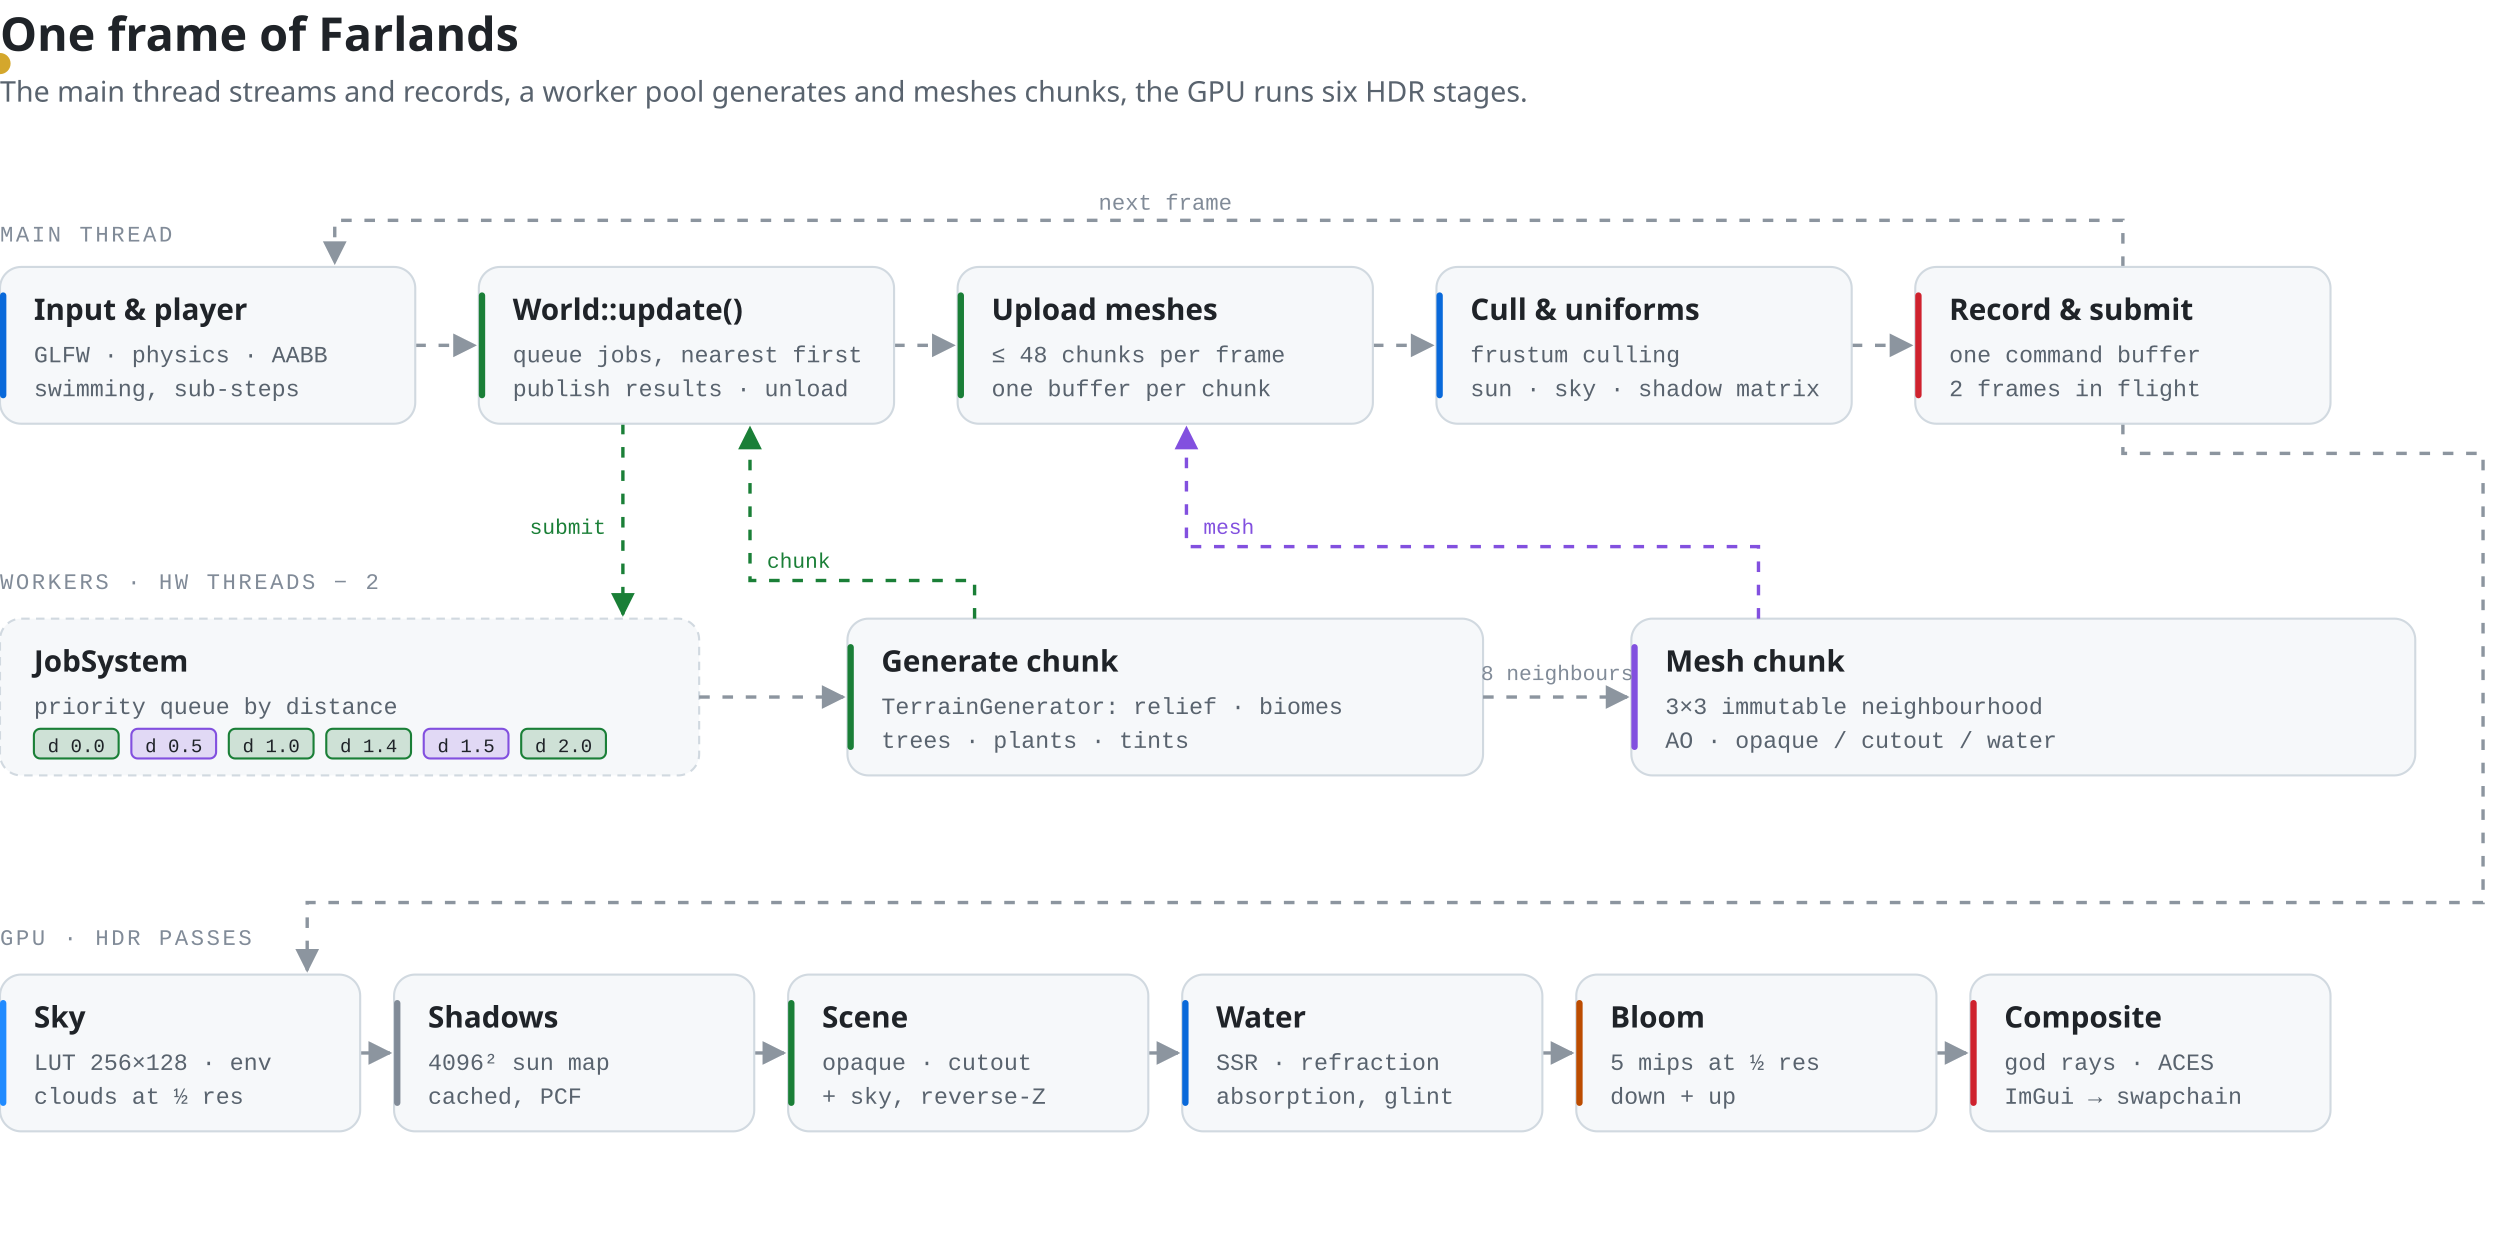
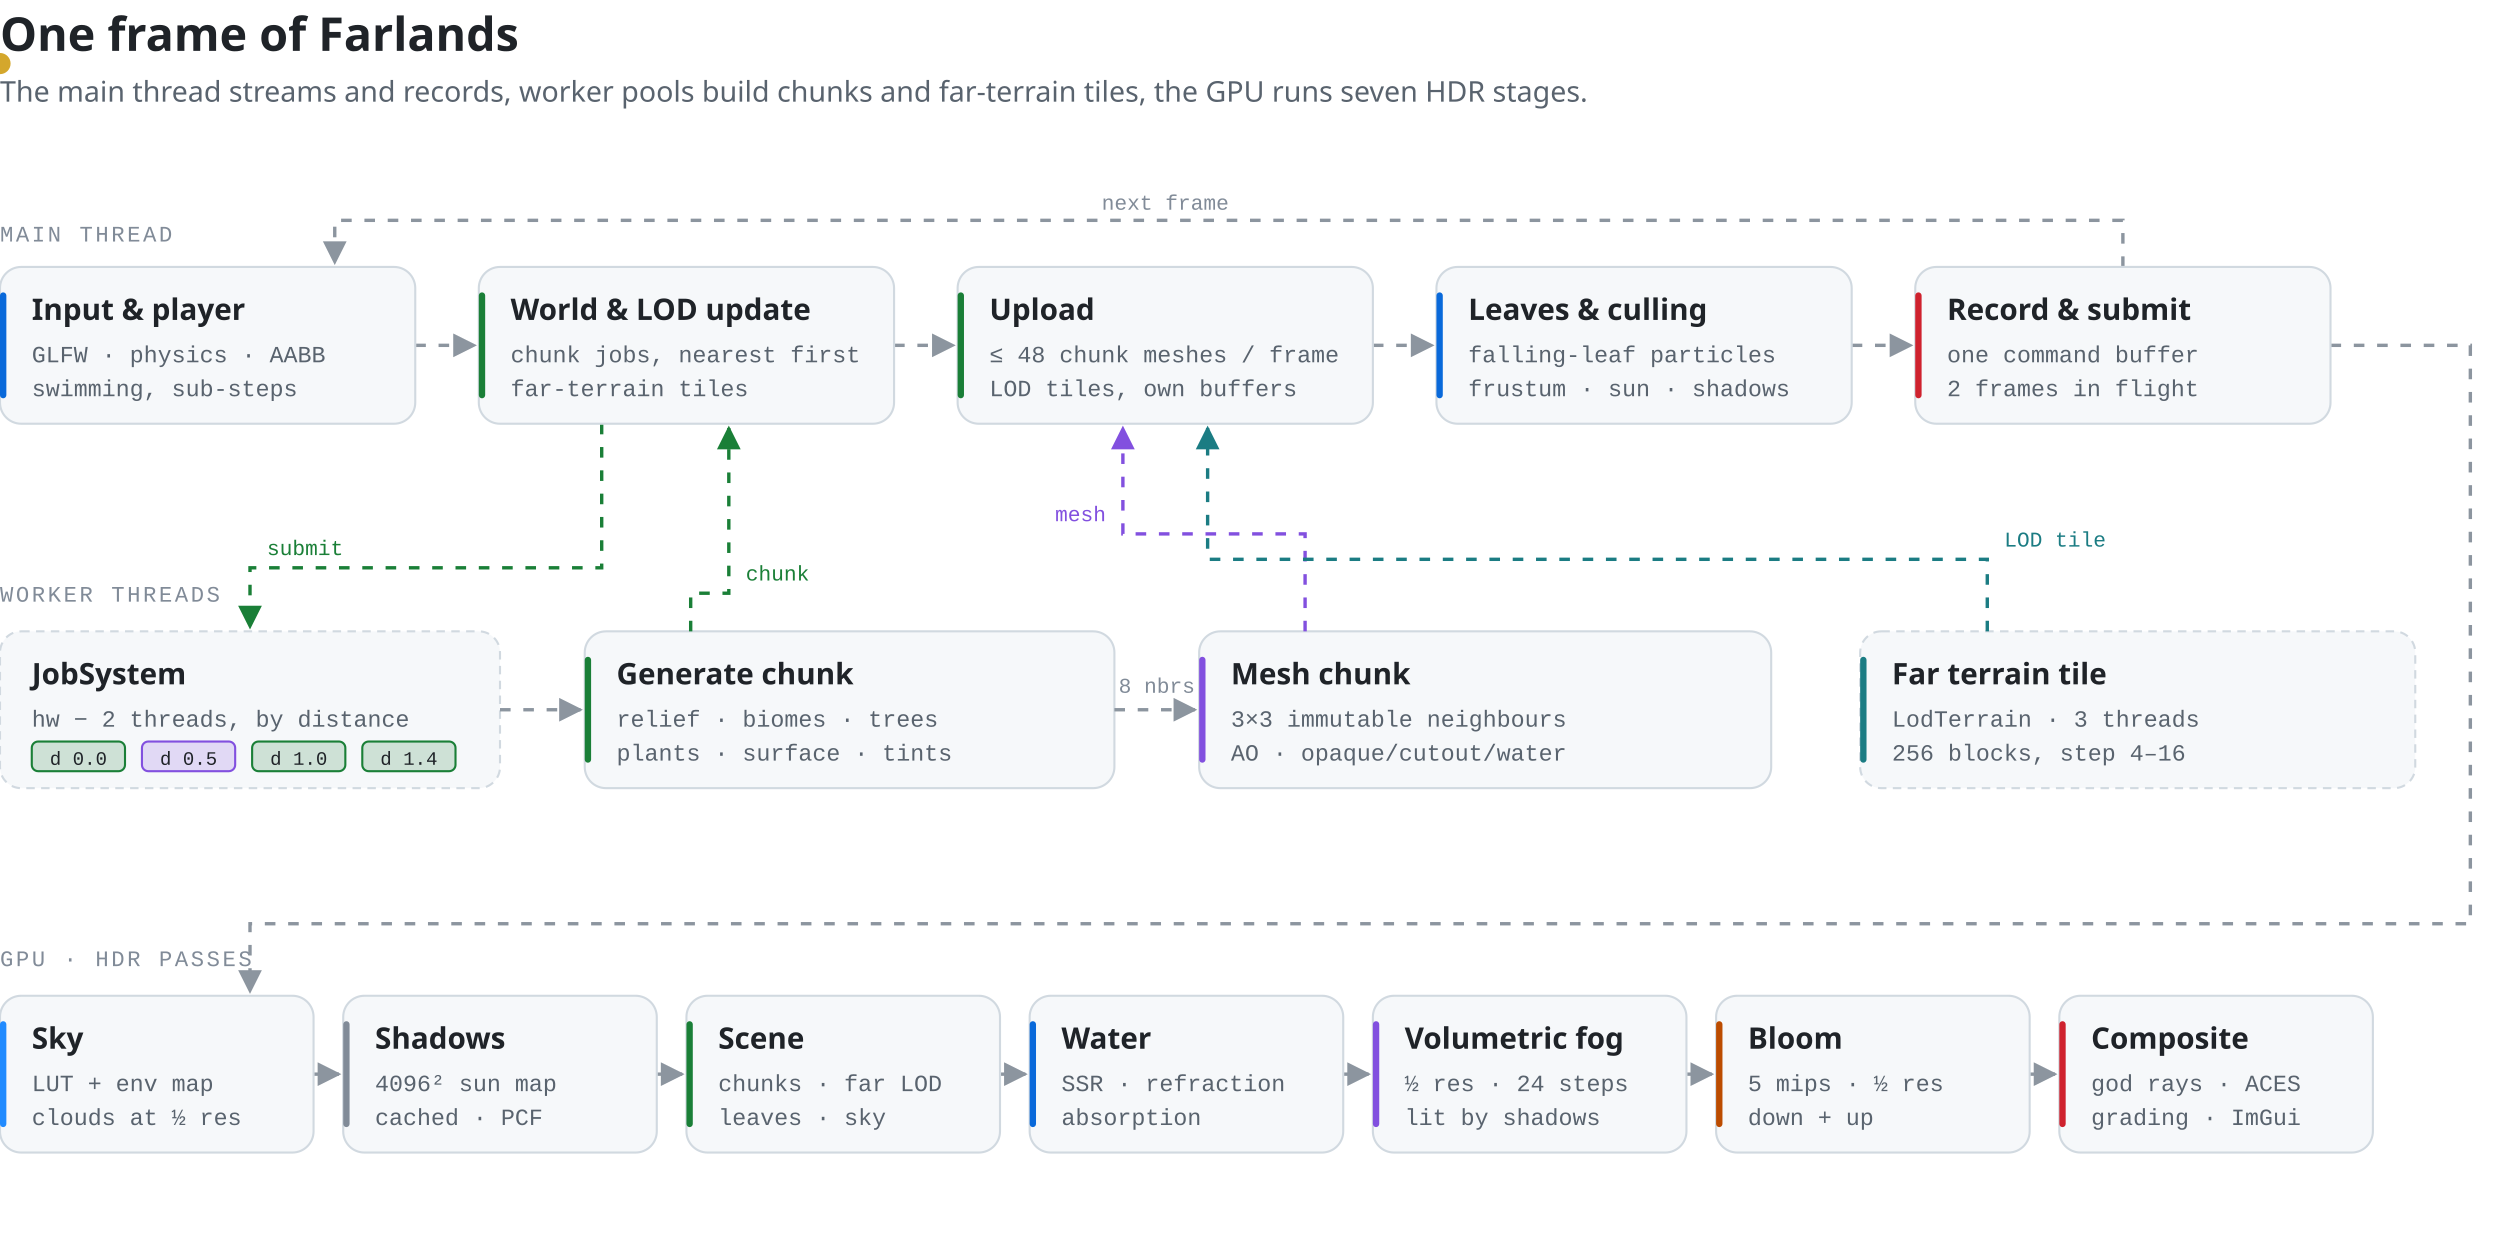
<svg xmlns="http://www.w3.org/2000/svg" viewBox="0 0 1180 590" width="1180" height="590" role="img" aria-labelledby="title desc">
  <style>
.sans{font-family:-apple-system,BlinkMacSystemFont,'Segoe UI','Noto Sans',Helvetica,Arial,sans-serif}
.mono{font-family:ui-monospace,SFMono-Regular,'SF Mono',Menlo,Consolas,'Liberation Mono',monospace}
.h1{font-size:22px;font-weight:700;fill:#1f2328}
.sub{font-size:13.5px;fill:#59636e}
.lbl{font-size:13px;fill:#1f2328}
.small{font-size:11.5px;fill:#59636e}
@media (prefers-reduced-motion: reduce){*{animation:none!important}}

.flow{stroke-dasharray:5 6;animation:dash 1s linear infinite}
@keyframes dash{from{stroke-dashoffset:22}to{stroke-dashoffset:0}}
.hl{animation:hl 5s ease-out infinite}
.hlw{animation:hl 2s ease-out infinite}
@keyframes hl{0%{stroke:#d4a72c;stroke-width:2}16%,100%{stroke:#d1d9e0;stroke-width:1}}
.job{animation:job 3s linear infinite}
- @keyframes job{0%{transform:translateX(0);opacity:0}12%{opacity:1}85%{opacity:1}100%{transform:translateX(46px);opacity:0}}
+ @keyframes job{0%{transform:translateX(0);opacity:0}12%{opacity:1}85%{opacity:1}100%{transform:translateX(52px);opacity:0}}
</style>
  <defs>
    <marker id="ah0" viewBox="0 0 10 10" refX="9" refY="5" markerWidth="7" markerHeight="7" orient="auto-start-reverse">
      <path d="M0,0 L10,5 L0,10 z" fill="#8c959f" />
    </marker>
    <marker id="ah1" viewBox="0 0 10 10" refX="9" refY="5" markerWidth="7" markerHeight="7" orient="auto-start-reverse">
      <path d="M0,0 L10,5 L0,10 z" fill="#1a7f37" />
    </marker>
    <marker id="ah2" viewBox="0 0 10 10" refX="9" refY="5" markerWidth="7" markerHeight="7" orient="auto-start-reverse">
      <path d="M0,0 L10,5 L0,10 z" fill="#8250df" />
    </marker>
+     <marker id="ah3" viewBox="0 0 10 10" refX="9" refY="5" markerWidth="7" markerHeight="7" orient="auto-start-reverse">
+       <path d="M0,0 L10,5 L0,10 z" fill="#1b7c83" />
+     </marker>
  </defs>
  <text x="0" y="24" class="sans h1">One frame of Farlands</text>
-   <text x="0" y="48" class="sans sub">The main thread streams and records, a worker pool generates and meshes chunks, the GPU runs six HDR stages.</text>
+   <text x="0" y="48" class="sans sub">The main thread streams and records, worker pools build chunks and far-terrain tiles, the GPU runs seven HDR stages.</text>
  <g transform="translate(0 30)">
    <text x="0" y="84" class="mono" font-size="10.5" letter-spacing="1.2" fill="#818b98">MAIN THREAD</text>
    <path d="M1002.0,96 V74 H158.0 V94" fill="none" stroke="#8c959f" stroke-width="1.6" class="flow" marker-end="url(#ah0)" />
-     <text x="550.0" y="69" text-anchor="middle" class="mono" font-size="10.5" fill="#818b98">next frame</text>
+     <text x="550.0" y="69" text-anchor="middle" class="mono" font-size="10" fill="#818b98">next frame</text>
    <path d="M196,133.0 H224" fill="none" stroke="#8c959f" stroke-width="1.6" class="flow" marker-end="url(#ah0)" />
    <path d="M422,133.0 H450" fill="none" stroke="#8c959f" stroke-width="1.6" class="flow" marker-end="url(#ah0)" />
    <path d="M648,133.0 H676" fill="none" stroke="#8c959f" stroke-width="1.6" class="flow" marker-end="url(#ah0)" />
    <path d="M874,133.0 H902" fill="none" stroke="#8c959f" stroke-width="1.6" class="flow" marker-end="url(#ah0)" />
-     <text x="0" y="248" class="mono" font-size="10.5" letter-spacing="1.2" fill="#818b98">WORKERS · HW THREADS − 2</text>
-     <rect x="0" y="262" width="330" height="74" rx="10" fill="#f6f8fa" stroke="#d1d9e0" stroke-dasharray="4 3" />
-     <text x="16" y="287" class="sans" font-size="14" font-weight="700" fill="#1f2328">JobSystem</text>
-     <text x="16" y="307" class="mono" font-size="11" fill="#59636e">priority queue by distance</text>
-     <g class="job" style="animation-delay:0.0s">
-       <rect x="16" y="314" width="40" height="14" rx="3" fill="#1a7f37" fill-opacity=".18" stroke="#1a7f37" />
-       <text x="36" y="325" text-anchor="middle" class="mono" font-size="9" fill="#1f2328">d 0.0</text>
+     <text x="0" y="254" class="mono" font-size="10.5" letter-spacing="1.2" fill="#818b98">WORKER THREADS</text>
+     <rect x="0" y="268" width="236" height="74" rx="10" fill="#f6f8fa" stroke="#d1d9e0" stroke-dasharray="4 3" />
+     <text x="15" y="293" class="sans" font-size="14" font-weight="700" fill="#1f2328">JobSystem</text>
+     <text x="15" y="313" class="mono" font-size="11" fill="#59636e">hw − 2 threads, by distance</text>
+     <g class="job" style="animation-delay:0.00s">
+       <rect x="15" y="320" width="44" height="14" rx="3" fill="#1a7f37" fill-opacity=".18" stroke="#1a7f37" />
+       <text x="37" y="331" text-anchor="middle" class="mono" font-size="9" fill="#1f2328">d 0.0</text>
    </g>
-     <g class="job" style="animation-delay:-0.5s">
-       <rect x="62" y="314" width="40" height="14" rx="3" fill="#8250df" fill-opacity=".18" stroke="#8250df" />
-       <text x="82" y="325" text-anchor="middle" class="mono" font-size="9" fill="#1f2328">d 0.5</text>
+     <g class="job" style="animation-delay:-0.75s">
+       <rect x="67" y="320" width="44" height="14" rx="3" fill="#8250df" fill-opacity=".18" stroke="#8250df" />
+       <text x="89" y="331" text-anchor="middle" class="mono" font-size="9" fill="#1f2328">d 0.5</text>
    </g>
-     <g class="job" style="animation-delay:-1.0s">
-       <rect x="108" y="314" width="40" height="14" rx="3" fill="#1a7f37" fill-opacity=".18" stroke="#1a7f37" />
-       <text x="128" y="325" text-anchor="middle" class="mono" font-size="9" fill="#1f2328">d 1.0</text>
+     <g class="job" style="animation-delay:-1.50s">
+       <rect x="119" y="320" width="44" height="14" rx="3" fill="#1a7f37" fill-opacity=".18" stroke="#1a7f37" />
+       <text x="141" y="331" text-anchor="middle" class="mono" font-size="9" fill="#1f2328">d 1.0</text>
    </g>
-     <g class="job" style="animation-delay:-1.5s">
-       <rect x="154" y="314" width="40" height="14" rx="3" fill="#1a7f37" fill-opacity=".18" stroke="#1a7f37" />
-       <text x="174" y="325" text-anchor="middle" class="mono" font-size="9" fill="#1f2328">d 1.4</text>
+     <g class="job" style="animation-delay:-2.25s">
+       <rect x="171" y="320" width="44" height="14" rx="3" fill="#1a7f37" fill-opacity=".18" stroke="#1a7f37" />
+       <text x="193" y="331" text-anchor="middle" class="mono" font-size="9" fill="#1f2328">d 1.4</text>
    </g>
-     <g class="job" style="animation-delay:-2.0s">
-       <rect x="200" y="314" width="40" height="14" rx="3" fill="#8250df" fill-opacity=".18" stroke="#8250df" />
-       <text x="220" y="325" text-anchor="middle" class="mono" font-size="9" fill="#1f2328">d 1.5</text>
-     </g>
-     <g class="job" style="animation-delay:-2.5s">
-       <rect x="246" y="314" width="40" height="14" rx="3" fill="#1a7f37" fill-opacity=".18" stroke="#1a7f37" />
-       <text x="266" y="325" text-anchor="middle" class="mono" font-size="9" fill="#1f2328">d 2.0</text>
-     </g>
-     <rect x="400" y="262" width="300" height="74" rx="10" fill="#f6f8fa" stroke="#d1d9e0" class="hlw" style="animation-delay:0.60s" />
-     <rect x="400" y="274" width="3" height="50" rx="1.5" fill="#1a7f37" />
-     <text x="416" y="287" class="sans" font-size="14" font-weight="700" fill="#1f2328">Generate chunk</text>
-     <text x="416" y="307" class="mono" font-size="11" fill="#59636e">TerrainGenerator: relief · biomes</text>
-     <text x="416" y="323" class="mono" font-size="11" fill="#59636e">trees · plants · tints</text>
-     <rect x="770" y="262" width="370" height="74" rx="10" fill="#f6f8fa" stroke="#d1d9e0" class="hlw" style="animation-delay:1.60s" />
-     <rect x="770" y="274" width="3" height="50" rx="1.5" fill="#8250df" />
-     <text x="786" y="287" class="sans" font-size="14" font-weight="700" fill="#1f2328">Mesh chunk</text>
-     <text x="786" y="307" class="mono" font-size="11" fill="#59636e">3×3 immutable neighbourhood</text>
-     <text x="786" y="323" class="mono" font-size="11" fill="#59636e">AO · opaque / cutout / water</text>
-     <path d="M330,299.0 H398" fill="none" stroke="#8c959f" stroke-width="1.6" class="flow" marker-end="url(#ah0)" />
-     <path d="M700,299.0 H768" fill="none" stroke="#8c959f" stroke-width="1.6" class="flow" marker-end="url(#ah0)" />
-     <text x="735.0" y="291.0" text-anchor="middle" class="mono" font-size="10" fill="#818b98">8 neighbours</text>
-     <path d="M294.0,170 V260" fill="none" stroke="#1a7f37" stroke-width="1.6" class="flow c" marker-end="url(#ah1)" />
-     <text x="286.0" y="222" text-anchor="end" class="mono" font-size="10" fill="#1a7f37">submit</text>
-     <path d="M460,262 V244 H354.0 V172" fill="none" stroke="#1a7f37" stroke-width="1.6" class="flow c" marker-end="url(#ah1)" />
-     <text x="362.0" y="238" class="mono" font-size="10" fill="#1a7f37">chunk</text>
-     <path d="M830,262 V228 H560.0 V172" fill="none" stroke="#8250df" stroke-width="1.6" class="flow c" marker-end="url(#ah2)" />
-     <text x="568.0" y="222" class="mono" font-size="10" fill="#8250df">mesh</text>
-     <text x="0" y="416" class="mono" font-size="10.5" letter-spacing="1.2" fill="#818b98">GPU · HDR PASSES</text>
-     <path d="M1002.0,170 V184 H1172 V396 H145 V428" fill="none" stroke="#8c959f" stroke-width="1.6" class="flow" marker-end="url(#ah0)" />
-     <path d="M170,467.0 H184" fill="none" stroke="#8c959f" stroke-width="1.6" class="flow" marker-end="url(#ah0)" />
-     <path d="M356,467.0 H370" fill="none" stroke="#8c959f" stroke-width="1.6" class="flow" marker-end="url(#ah0)" />
-     <path d="M542,467.0 H556" fill="none" stroke="#8c959f" stroke-width="1.6" class="flow" marker-end="url(#ah0)" />
-     <path d="M728,467.0 H742" fill="none" stroke="#8c959f" stroke-width="1.6" class="flow" marker-end="url(#ah0)" />
-     <path d="M914,467.0 H928" fill="none" stroke="#8c959f" stroke-width="1.6" class="flow" marker-end="url(#ah0)" />
+     <rect x="276" y="268" width="250" height="74" rx="10" fill="#f6f8fa" stroke="#d1d9e0" class="hlw" style="animation-delay:0.30s" />
+     <rect x="276" y="280" width="3" height="50" rx="1.5" fill="#1a7f37" />
+     <text x="291" y="293" class="sans" font-size="14" font-weight="700" fill="#1f2328">Generate chunk</text>
+     <text x="291" y="313" class="mono" font-size="11" fill="#59636e">relief · biomes · trees</text>
+     <text x="291" y="329" class="mono" font-size="11" fill="#59636e">plants · surface · tints</text>
+     <rect x="566" y="268" width="270" height="74" rx="10" fill="#f6f8fa" stroke="#d1d9e0" class="hlw" style="animation-delay:1.30s" />
+     <rect x="566" y="280" width="3" height="50" rx="1.5" fill="#8250df" />
+     <text x="581" y="293" class="sans" font-size="14" font-weight="700" fill="#1f2328">Mesh chunk</text>
+     <text x="581" y="313" class="mono" font-size="11" fill="#59636e">3×3 immutable neighbours</text>
+     <text x="581" y="329" class="mono" font-size="11" fill="#59636e">AO · opaque/cutout/water</text>
+     <rect x="878" y="268" width="262" height="74" rx="10" fill="#f6f8fa" stroke="#d1d9e0" class="hlw" style="animation-delay:0.80s" stroke-dasharray="4 3" />
+     <rect x="878" y="280" width="3" height="50" rx="1.5" fill="#1b7c83" />
+     <text x="893" y="293" class="sans" font-size="14" font-weight="700" fill="#1f2328">Far terrain tile</text>
+     <text x="893" y="313" class="mono" font-size="11" fill="#59636e">LodTerrain · 3 threads</text>
+     <text x="893" y="329" class="mono" font-size="11" fill="#59636e">256 blocks, step 4–16</text>
+     <path d="M236,305.0 H274" fill="none" stroke="#8c959f" stroke-width="1.6" class="flow" marker-end="url(#ah0)" />
+     <path d="M526,305.0 H564" fill="none" stroke="#8c959f" stroke-width="1.6" class="flow" marker-end="url(#ah0)" />
+     <text x="546.0" y="297.0" text-anchor="middle" class="mono" font-size="10" fill="#818b98">8 nbrs</text>
+     <path d="M284.0,170 V238 H118.0 V266" fill="none" stroke="#1a7f37" stroke-width="1.6" class="flow c" marker-end="url(#ah1)" />
+     <text x="126.0" y="232" text-anchor="start" class="mono" font-size="10" fill="#1a7f37">submit</text>
+     <path d="M326,268 V250 H344.0 V172" fill="none" stroke="#1a7f37" stroke-width="1.6" class="flow c" marker-end="url(#ah1)" />
+     <text x="352.0" y="244" text-anchor="start" class="mono" font-size="10" fill="#1a7f37">chunk</text>
+     <path d="M616,268 V222 H530.0 V172" fill="none" stroke="#8250df" stroke-width="1.6" class="flow c" marker-end="url(#ah2)" />
+     <text x="522.0" y="216" text-anchor="end" class="mono" font-size="10" fill="#8250df">mesh</text>
+     <path d="M938,268 V234 H570.0 V172" fill="none" stroke="#1b7c83" stroke-width="1.6" class="flow c" marker-end="url(#ah3)" />
+     <text x="946" y="228" text-anchor="start" class="mono" font-size="10" fill="#1b7c83">LOD tile</text>
+     <text x="0" y="426" class="mono" font-size="10.5" letter-spacing="1.2" fill="#818b98">GPU · HDR PASSES</text>
+     <path d="M1100,133.0 H1166 V406 H118 V438" fill="none" stroke="#8c959f" stroke-width="1.6" class="flow" marker-end="url(#ah0)" />
+     <path d="M148,477.0 H160" fill="none" stroke="#8c959f" stroke-width="1.6" class="flow" marker-end="url(#ah0)" />
+     <path d="M310,477.0 H322" fill="none" stroke="#8c959f" stroke-width="1.6" class="flow" marker-end="url(#ah0)" />
+     <path d="M472,477.0 H484" fill="none" stroke="#8c959f" stroke-width="1.6" class="flow" marker-end="url(#ah0)" />
+     <path d="M634,477.0 H646" fill="none" stroke="#8c959f" stroke-width="1.6" class="flow" marker-end="url(#ah0)" />
+     <path d="M796,477.0 H808" fill="none" stroke="#8c959f" stroke-width="1.6" class="flow" marker-end="url(#ah0)" />
+     <path d="M958,477.0 H970" fill="none" stroke="#8c959f" stroke-width="1.6" class="flow" marker-end="url(#ah0)" />
    <circle r="5" fill="#d4a72c">
      <animateMotion dur="5s" repeatCount="indefinite" path="M98.0,133.0 H1002.0 V74 H98.0 Z" />
    </circle>
    <circle r="4.5" fill="#218bff" opacity="0">
-       <animateMotion dur="5s" repeatCount="indefinite" path="M85.0,467.0 H1015.0" keyPoints="0;0;1;1" keyTimes="0;.42;.95;1" calcMode="linear" />
+       <animateMotion dur="5s" repeatCount="indefinite" path="M74.0,477.0 H1046.0" keyPoints="0;0;1;1" keyTimes="0;.42;.95;1" calcMode="linear" />
      <animate attributeName="opacity" dur="5s" repeatCount="indefinite" values="0;0;1;1;0" keyTimes="0;.41;.43;.94;1" />
    </circle>
    <rect x="0" y="96" width="196" height="74" rx="10" fill="#f6f8fa" stroke="#d1d9e0" class="hl" style="animation-delay:-0.15s" />
    <rect x="0" y="108" width="3" height="50" rx="1.5" fill="#0969da" />
-     <text x="16" y="121" class="sans" font-size="14" font-weight="700" fill="#1f2328">Input &amp; player</text>
-     <text x="16" y="141" class="mono" font-size="11" fill="#59636e">GLFW · physics · AABB</text>
-     <text x="16" y="157" class="mono" font-size="11" fill="#59636e">swimming, sub-steps</text>
+     <text x="15" y="121" class="sans" font-size="14" font-weight="700" fill="#1f2328">Input &amp; player</text>
+     <text x="15" y="141" class="mono" font-size="11" fill="#59636e">GLFW · physics · AABB</text>
+     <text x="15" y="157" class="mono" font-size="11" fill="#59636e">swimming, sub-steps</text>
    <rect x="226" y="96" width="196" height="74" rx="10" fill="#f6f8fa" stroke="#d1d9e0" class="hl" style="animation-delay:0.44s" />
    <rect x="226" y="108" width="3" height="50" rx="1.5" fill="#1a7f37" />
-     <text x="242" y="121" class="sans" font-size="14" font-weight="700" fill="#1f2328">World::update()</text>
-     <text x="242" y="141" class="mono" font-size="11" fill="#59636e">queue jobs, nearest first</text>
-     <text x="242" y="157" class="mono" font-size="11" fill="#59636e">publish results · unload</text>
+     <text x="241" y="121" class="sans" font-size="14" font-weight="700" fill="#1f2328">World &amp; LOD update</text>
+     <text x="241" y="141" class="mono" font-size="11" fill="#59636e">chunk jobs, nearest first</text>
+     <text x="241" y="157" class="mono" font-size="11" fill="#59636e">far-terrain tiles</text>
    <rect x="452" y="96" width="196" height="74" rx="10" fill="#f6f8fa" stroke="#d1d9e0" class="hl" style="animation-delay:1.02s" />
    <rect x="452" y="108" width="3" height="50" rx="1.5" fill="#1a7f37" />
-     <text x="468" y="121" class="sans" font-size="14" font-weight="700" fill="#1f2328">Upload meshes</text>
-     <text x="468" y="141" class="mono" font-size="11" fill="#59636e">≤ 48 chunks per frame</text>
-     <text x="468" y="157" class="mono" font-size="11" fill="#59636e">one buffer per chunk</text>
+     <text x="467" y="121" class="sans" font-size="14" font-weight="700" fill="#1f2328">Upload</text>
+     <text x="467" y="141" class="mono" font-size="11" fill="#59636e">≤ 48 chunk meshes / frame</text>
+     <text x="467" y="157" class="mono" font-size="11" fill="#59636e">LOD tiles, own buffers</text>
    <rect x="678" y="96" width="196" height="74" rx="10" fill="#f6f8fa" stroke="#d1d9e0" class="hl" style="animation-delay:1.61s" />
    <rect x="678" y="108" width="3" height="50" rx="1.5" fill="#0969da" />
-     <text x="694" y="121" class="sans" font-size="14" font-weight="700" fill="#1f2328">Cull &amp; uniforms</text>
-     <text x="694" y="141" class="mono" font-size="11" fill="#59636e">frustum culling</text>
-     <text x="694" y="157" class="mono" font-size="11" fill="#59636e">sun · sky · shadow matrix</text>
+     <text x="693" y="121" class="sans" font-size="14" font-weight="700" fill="#1f2328">Leaves &amp; culling</text>
+     <text x="693" y="141" class="mono" font-size="11" fill="#59636e">falling-leaf particles</text>
+     <text x="693" y="157" class="mono" font-size="11" fill="#59636e">frustum · sun · shadows</text>
    <rect x="904" y="96" width="196" height="74" rx="10" fill="#f6f8fa" stroke="#d1d9e0" class="hl" style="animation-delay:2.20s" />
    <rect x="904" y="108" width="3" height="50" rx="1.5" fill="#cf222e" />
-     <text x="920" y="121" class="sans" font-size="14" font-weight="700" fill="#1f2328">Record &amp; submit</text>
-     <text x="920" y="141" class="mono" font-size="11" fill="#59636e">one command buffer</text>
-     <text x="920" y="157" class="mono" font-size="11" fill="#59636e">2 frames in flight</text>
-     <rect x="0" y="430" width="170" height="74" rx="10" fill="#f6f8fa" stroke="#d1d9e0" class="hl" style="animation-delay:2.10s" />
-     <rect x="0" y="442" width="3" height="50" rx="1.5" fill="#218bff" />
-     <text x="16" y="455" class="sans" font-size="14" font-weight="700" fill="#1f2328">Sky</text>
-     <text x="16" y="475" class="mono" font-size="11" fill="#59636e">LUT 256×128 · env</text>
-     <text x="16" y="491" class="mono" font-size="11" fill="#59636e">clouds at ½ res</text>
-     <rect x="186" y="430" width="170" height="74" rx="10" fill="#f6f8fa" stroke="#d1d9e0" class="hl" style="animation-delay:2.63s" />
-     <rect x="186" y="442" width="3" height="50" rx="1.5" fill="#818b98" />
-     <text x="202" y="455" class="sans" font-size="14" font-weight="700" fill="#1f2328">Shadows</text>
-     <text x="202" y="475" class="mono" font-size="11" fill="#59636e">4096² sun map</text>
-     <text x="202" y="491" class="mono" font-size="11" fill="#59636e">cached, PCF</text>
-     <rect x="372" y="430" width="170" height="74" rx="10" fill="#f6f8fa" stroke="#d1d9e0" class="hl" style="animation-delay:3.16s" />
-     <rect x="372" y="442" width="3" height="50" rx="1.5" fill="#1a7f37" />
-     <text x="388" y="455" class="sans" font-size="14" font-weight="700" fill="#1f2328">Scene</text>
-     <text x="388" y="475" class="mono" font-size="11" fill="#59636e">opaque · cutout</text>
-     <text x="388" y="491" class="mono" font-size="11" fill="#59636e">+ sky, reverse-Z</text>
-     <rect x="558" y="430" width="170" height="74" rx="10" fill="#f6f8fa" stroke="#d1d9e0" class="hl" style="animation-delay:3.69s" />
-     <rect x="558" y="442" width="3" height="50" rx="1.5" fill="#0969da" />
-     <text x="574" y="455" class="sans" font-size="14" font-weight="700" fill="#1f2328">Water</text>
-     <text x="574" y="475" class="mono" font-size="11" fill="#59636e">SSR · refraction</text>
-     <text x="574" y="491" class="mono" font-size="11" fill="#59636e">absorption, glint</text>
-     <rect x="744" y="430" width="170" height="74" rx="10" fill="#f6f8fa" stroke="#d1d9e0" class="hl" style="animation-delay:4.22s" />
-     <rect x="744" y="442" width="3" height="50" rx="1.5" fill="#bc4c00" />
-     <text x="760" y="455" class="sans" font-size="14" font-weight="700" fill="#1f2328">Bloom</text>
-     <text x="760" y="475" class="mono" font-size="11" fill="#59636e">5 mips at ½ res</text>
-     <text x="760" y="491" class="mono" font-size="11" fill="#59636e">down + up</text>
-     <rect x="930" y="430" width="170" height="74" rx="10" fill="#f6f8fa" stroke="#d1d9e0" class="hl" style="animation-delay:4.75s" />
-     <rect x="930" y="442" width="3" height="50" rx="1.5" fill="#cf222e" />
-     <text x="946" y="455" class="sans" font-size="14" font-weight="700" fill="#1f2328">Composite</text>
-     <text x="946" y="475" class="mono" font-size="11" fill="#59636e">god rays · ACES</text>
-     <text x="946" y="491" class="mono" font-size="11" fill="#59636e">ImGui → swapchain</text>
+     <text x="919" y="121" class="sans" font-size="14" font-weight="700" fill="#1f2328">Record &amp; submit</text>
+     <text x="919" y="141" class="mono" font-size="11" fill="#59636e">one command buffer</text>
+     <text x="919" y="157" class="mono" font-size="11" fill="#59636e">2 frames in flight</text>
+     <rect x="0" y="440" width="148" height="74" rx="10" fill="#f6f8fa" stroke="#d1d9e0" class="hl" style="animation-delay:2.10s" />
+     <rect x="0" y="452" width="3" height="50" rx="1.5" fill="#218bff" />
+     <text x="15" y="465" class="sans" font-size="14" font-weight="700" fill="#1f2328">Sky</text>
+     <text x="15" y="485" class="mono" font-size="11" fill="#59636e">LUT + env map</text>
+     <text x="15" y="501" class="mono" font-size="11" fill="#59636e">clouds at ½ res</text>
+     <rect x="162" y="440" width="148" height="74" rx="10" fill="#f6f8fa" stroke="#d1d9e0" class="hl" style="animation-delay:2.55s" />
+     <rect x="162" y="452" width="3" height="50" rx="1.5" fill="#818b98" />
+     <text x="177" y="465" class="sans" font-size="14" font-weight="700" fill="#1f2328">Shadows</text>
+     <text x="177" y="485" class="mono" font-size="11" fill="#59636e">4096² sun map</text>
+     <text x="177" y="501" class="mono" font-size="11" fill="#59636e">cached · PCF</text>
+     <rect x="324" y="440" width="148" height="74" rx="10" fill="#f6f8fa" stroke="#d1d9e0" class="hl" style="animation-delay:3.00s" />
+     <rect x="324" y="452" width="3" height="50" rx="1.5" fill="#1a7f37" />
+     <text x="339" y="465" class="sans" font-size="14" font-weight="700" fill="#1f2328">Scene</text>
+     <text x="339" y="485" class="mono" font-size="11" fill="#59636e">chunks · far LOD</text>
+     <text x="339" y="501" class="mono" font-size="11" fill="#59636e">leaves · sky</text>
+     <rect x="486" y="440" width="148" height="74" rx="10" fill="#f6f8fa" stroke="#d1d9e0" class="hl" style="animation-delay:3.45s" />
+     <rect x="486" y="452" width="3" height="50" rx="1.5" fill="#0969da" />
+     <text x="501" y="465" class="sans" font-size="14" font-weight="700" fill="#1f2328">Water</text>
+     <text x="501" y="485" class="mono" font-size="11" fill="#59636e">SSR · refraction</text>
+     <text x="501" y="501" class="mono" font-size="11" fill="#59636e">absorption</text>
+     <rect x="648" y="440" width="148" height="74" rx="10" fill="#f6f8fa" stroke="#d1d9e0" class="hl" style="animation-delay:3.90s" />
+     <rect x="648" y="452" width="3" height="50" rx="1.5" fill="#8250df" />
+     <text x="663" y="465" class="sans" font-size="14" font-weight="700" fill="#1f2328">Volumetric fog</text>
+     <text x="663" y="485" class="mono" font-size="11" fill="#59636e">½ res · 24 steps</text>
+     <text x="663" y="501" class="mono" font-size="11" fill="#59636e">lit by shadows</text>
+     <rect x="810" y="440" width="148" height="74" rx="10" fill="#f6f8fa" stroke="#d1d9e0" class="hl" style="animation-delay:4.35s" />
+     <rect x="810" y="452" width="3" height="50" rx="1.5" fill="#bc4c00" />
+     <text x="825" y="465" class="sans" font-size="14" font-weight="700" fill="#1f2328">Bloom</text>
+     <text x="825" y="485" class="mono" font-size="11" fill="#59636e">5 mips · ½ res</text>
+     <text x="825" y="501" class="mono" font-size="11" fill="#59636e">down + up</text>
+     <rect x="972" y="440" width="148" height="74" rx="10" fill="#f6f8fa" stroke="#d1d9e0" class="hl" style="animation-delay:4.80s" />
+     <rect x="972" y="452" width="3" height="50" rx="1.5" fill="#cf222e" />
+     <text x="987" y="465" class="sans" font-size="14" font-weight="700" fill="#1f2328">Composite</text>
+     <text x="987" y="485" class="mono" font-size="11" fill="#59636e">god rays · ACES</text>
+     <text x="987" y="501" class="mono" font-size="11" fill="#59636e">grading · ImGui</text>
  </g>
</svg>
